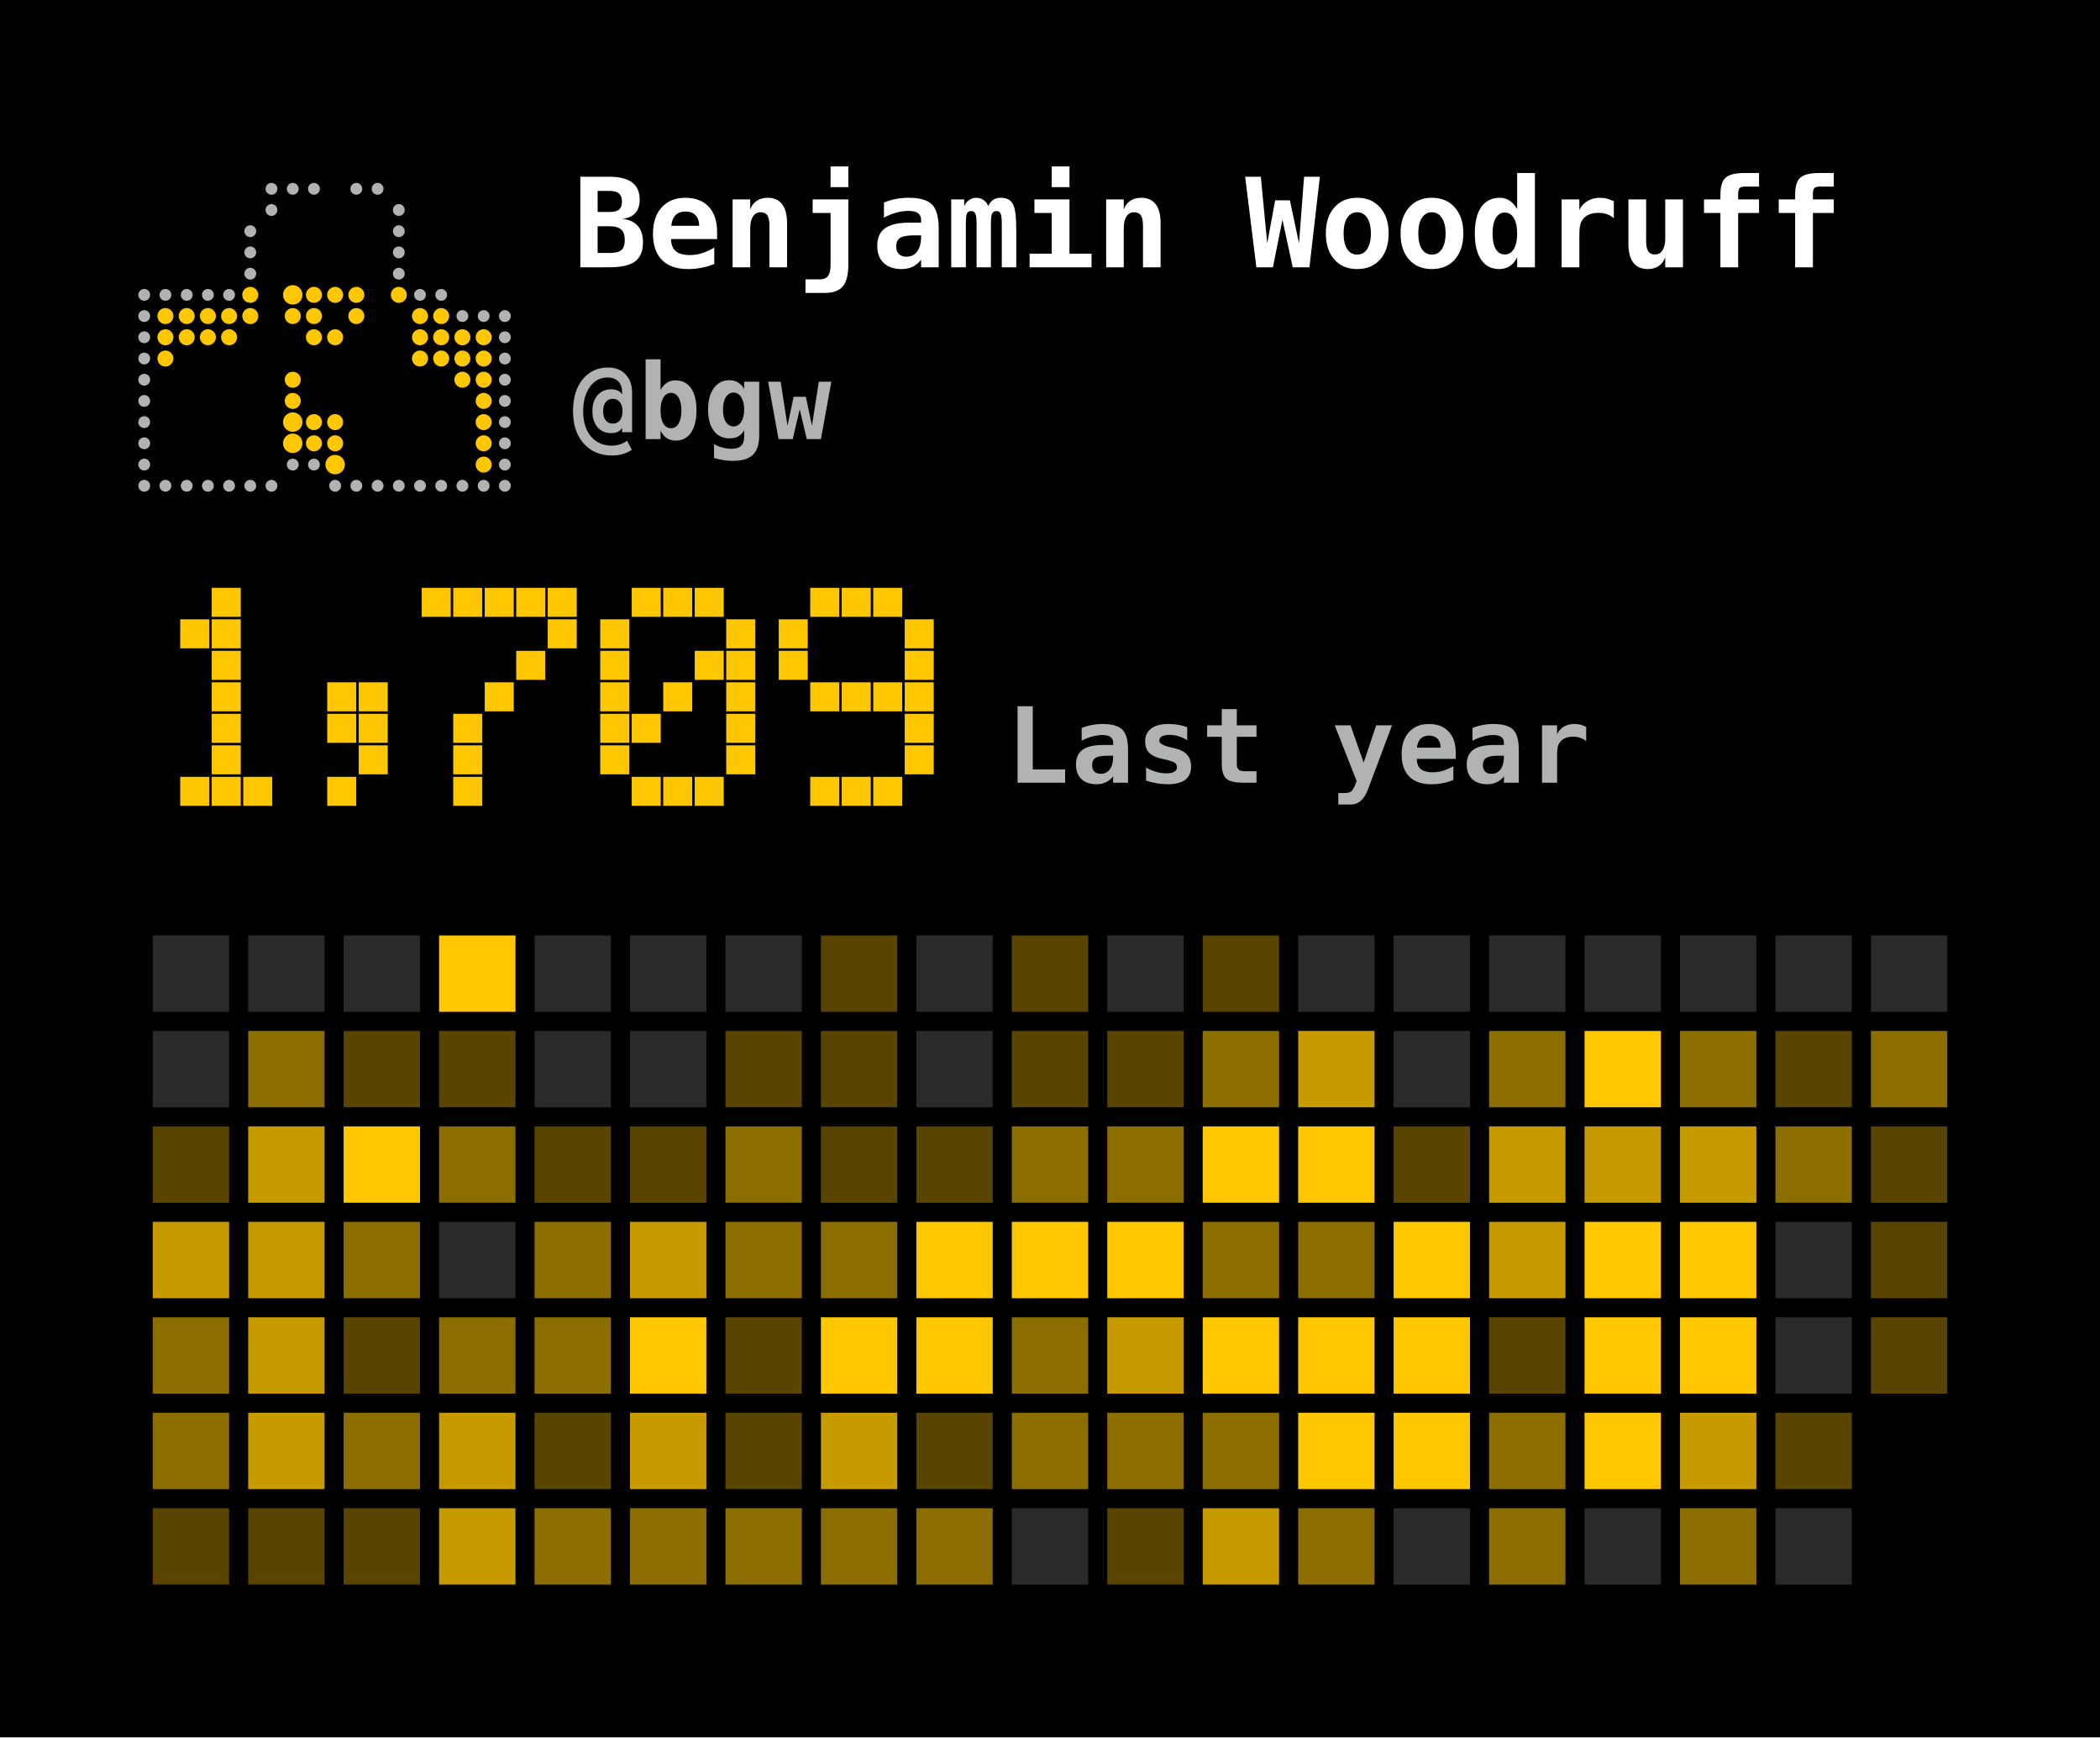
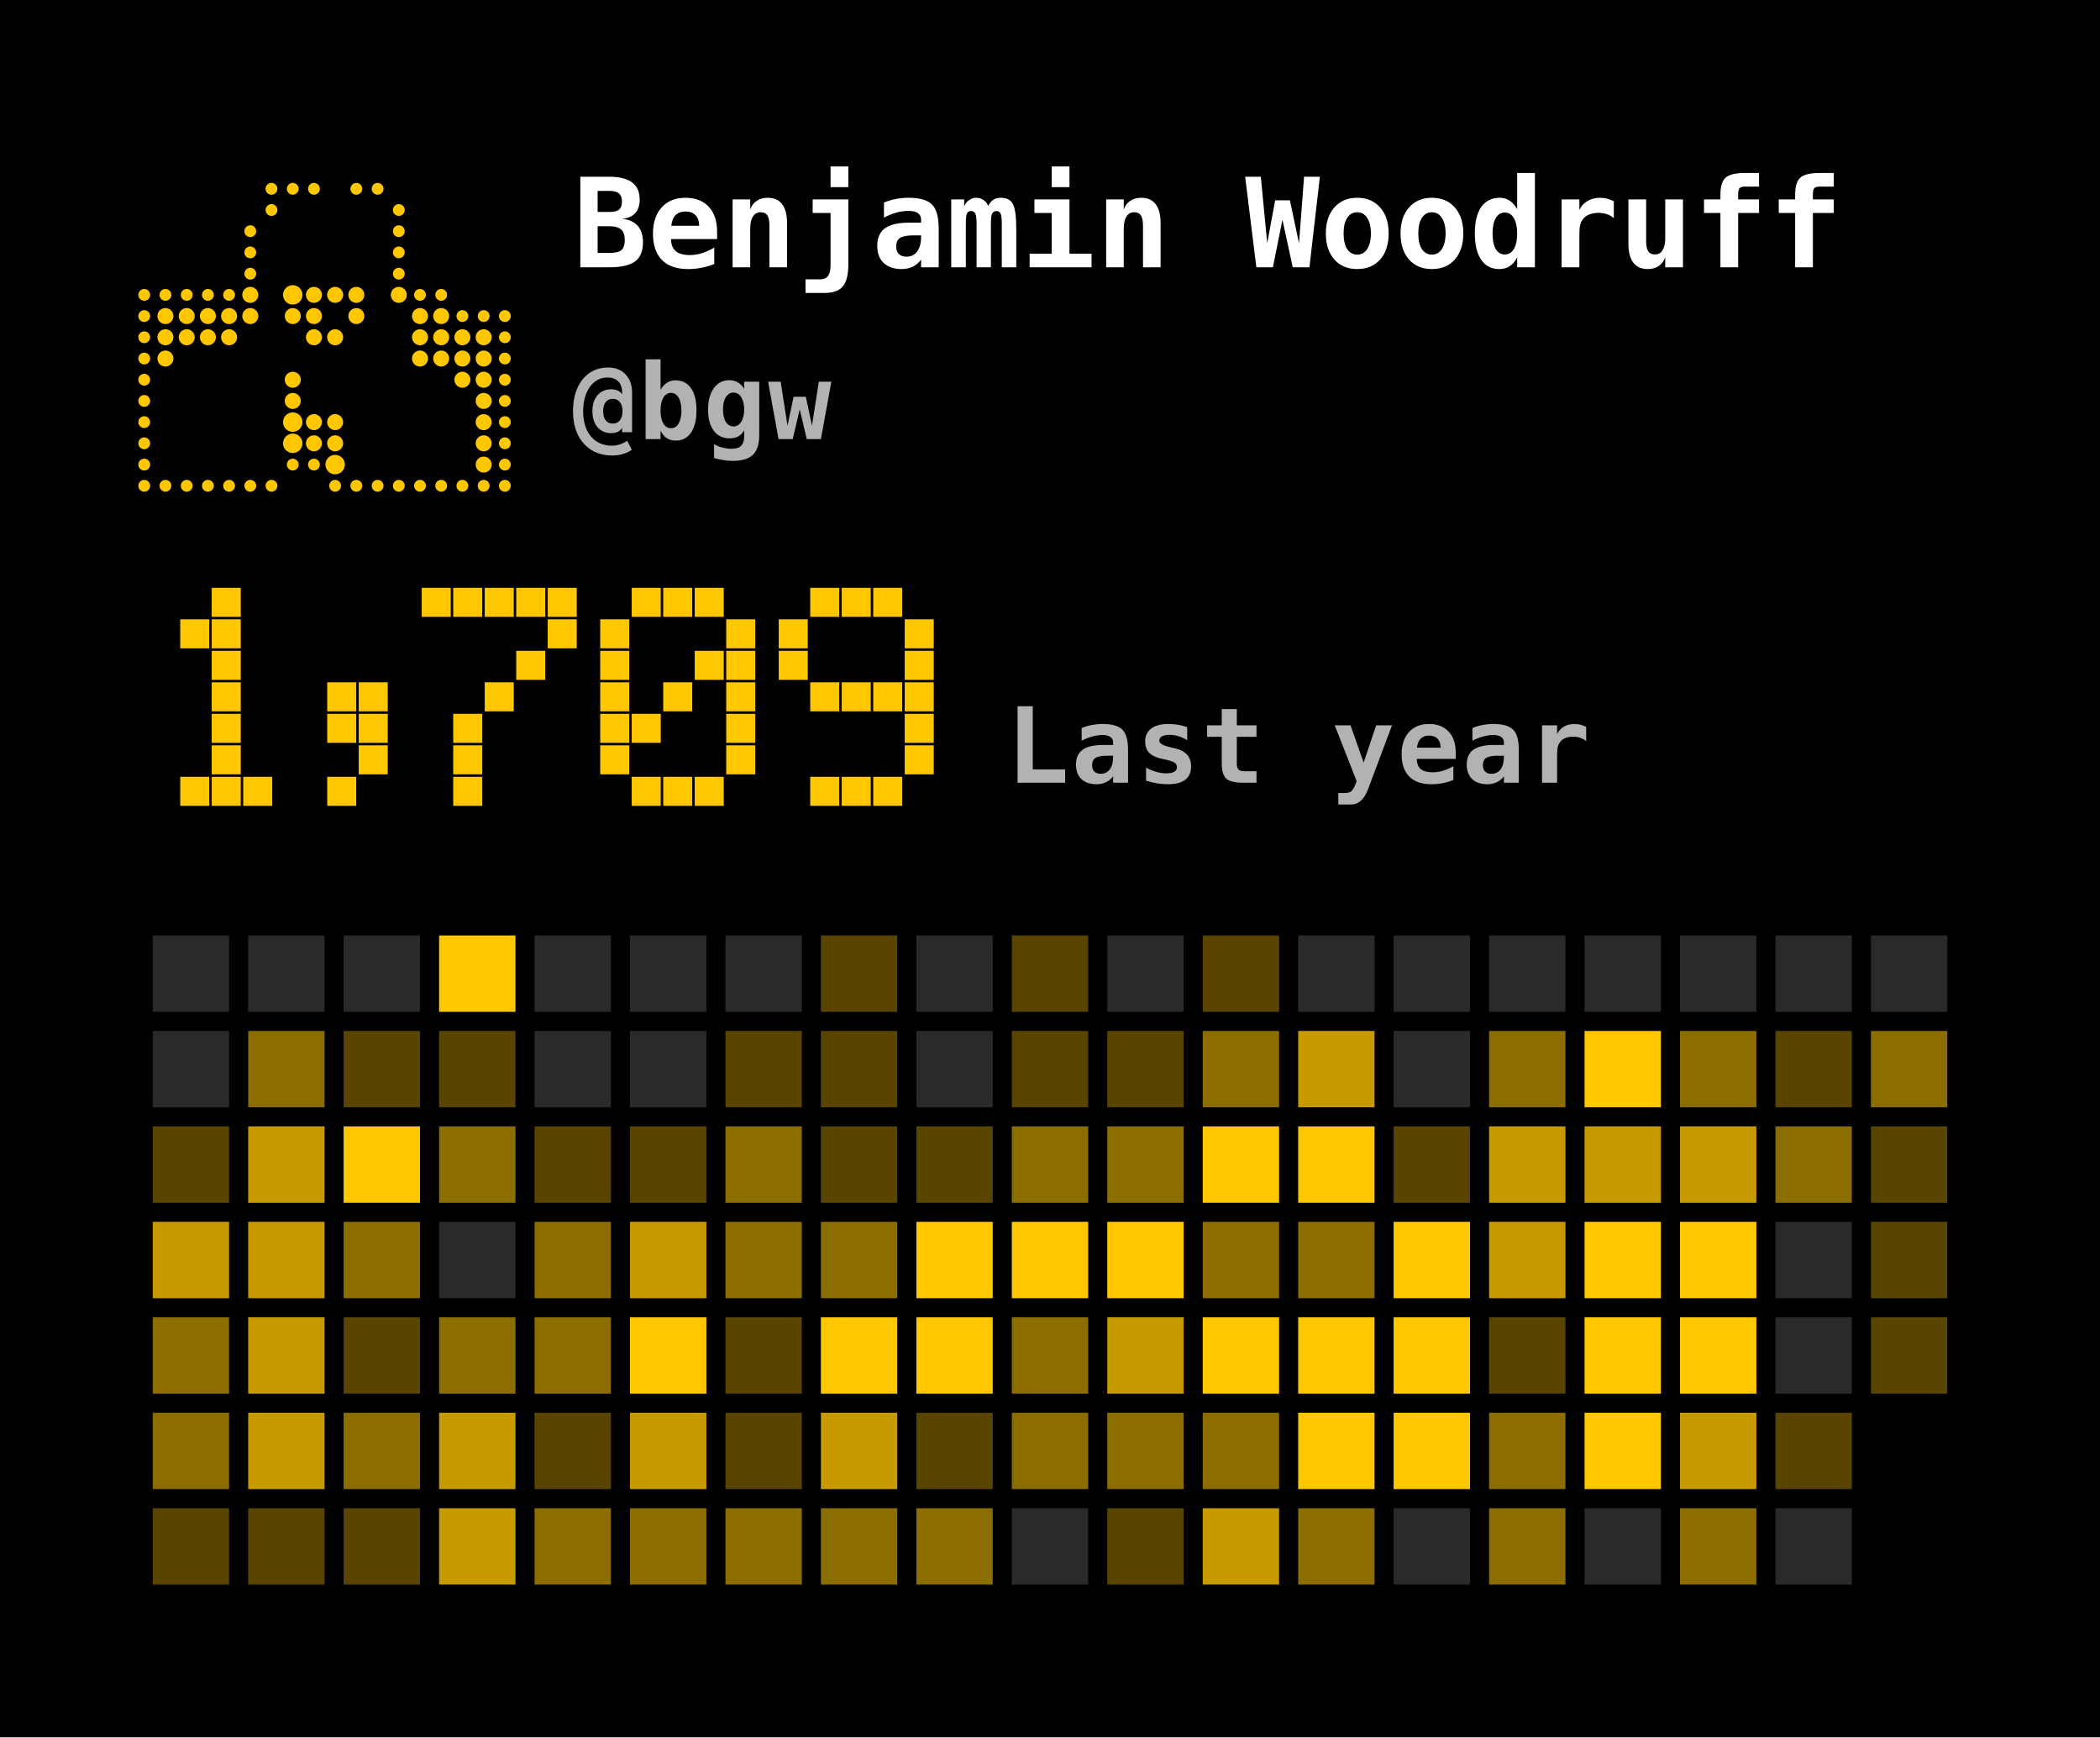
<svg xmlns="http://www.w3.org/2000/svg" width="220" height="182" viewBox="0 0 220 182" role="img">
  <rect width="220" height="182" fill="#000000" />
  <rect x="14" y="14" width="0" height="0" fill="#FFC700" />
-   <circle cx="28.44" cy="19.78" r="0.62" fill="#B1B3B3" />
-   <circle cx="30.67" cy="19.78" r="0.62" fill="#B1B3B3" />
-   <circle cx="32.89" cy="19.78" r="0.62" fill="#B1B3B3" />
-   <circle cx="37.33" cy="19.78" r="0.62" fill="#B1B3B3" />
-   <circle cx="39.56" cy="19.78" r="0.62" fill="#B1B3B3" />
-   <circle cx="28.44" cy="22.00" r="0.62" fill="#B1B3B3" />
-   <circle cx="41.78" cy="22.00" r="0.62" fill="#B1B3B3" />
-   <circle cx="26.22" cy="24.22" r="0.62" fill="#B1B3B3" />
-   <circle cx="41.78" cy="24.22" r="0.62" fill="#B1B3B3" />
-   <circle cx="26.22" cy="26.44" r="0.62" fill="#B1B3B3" />
-   <circle cx="41.78" cy="26.44" r="0.62" fill="#B1B3B3" />
-   <circle cx="26.22" cy="28.67" r="0.62" fill="#B1B3B3" />
-   <circle cx="41.78" cy="28.67" r="0.62" fill="#B1B3B3" />
-   <circle cx="15.11" cy="30.89" r="0.62" fill="#B1B3B3" />
-   <circle cx="17.33" cy="30.89" r="0.62" fill="#B1B3B3" />
-   <circle cx="19.56" cy="30.89" r="0.62" fill="#B1B3B3" />
-   <circle cx="21.78" cy="30.89" r="0.62" fill="#B1B3B3" />
-   <circle cx="24.00" cy="30.89" r="0.62" fill="#B1B3B3" />
+   <circle cx="28.44" cy="19.78" r="0.62" fill="#FFC700" />
+   <circle cx="30.67" cy="19.78" r="0.62" fill="#FFC700" />
+   <circle cx="32.89" cy="19.78" r="0.62" fill="#FFC700" />
+   <circle cx="37.33" cy="19.78" r="0.62" fill="#FFC700" />
+   <circle cx="39.56" cy="19.78" r="0.62" fill="#FFC700" />
+   <circle cx="28.44" cy="22.00" r="0.62" fill="#FFC700" />
+   <circle cx="41.78" cy="22.00" r="0.62" fill="#FFC700" />
+   <circle cx="26.22" cy="24.22" r="0.62" fill="#FFC700" />
+   <circle cx="41.78" cy="24.22" r="0.62" fill="#FFC700" />
+   <circle cx="26.22" cy="26.44" r="0.62" fill="#FFC700" />
+   <circle cx="41.78" cy="26.44" r="0.62" fill="#FFC700" />
+   <circle cx="26.22" cy="28.67" r="0.62" fill="#FFC700" />
+   <circle cx="41.78" cy="28.67" r="0.62" fill="#FFC700" />
+   <circle cx="15.11" cy="30.89" r="0.62" fill="#FFC700" />
+   <circle cx="17.33" cy="30.89" r="0.62" fill="#FFC700" />
+   <circle cx="19.56" cy="30.89" r="0.62" fill="#FFC700" />
+   <circle cx="21.78" cy="30.89" r="0.62" fill="#FFC700" />
+   <circle cx="24.00" cy="30.89" r="0.62" fill="#FFC700" />
  <circle cx="26.22" cy="30.89" r="0.84" fill="#FFC700" />
  <circle cx="30.67" cy="30.89" r="1.02" fill="#FFC700" />
  <circle cx="32.89" cy="30.89" r="0.84" fill="#FFC700" />
  <circle cx="35.11" cy="30.89" r="0.84" fill="#FFC700" />
  <circle cx="37.33" cy="30.89" r="0.84" fill="#FFC700" />
  <circle cx="41.78" cy="30.89" r="0.84" fill="#FFC700" />
-   <circle cx="44.00" cy="30.89" r="0.62" fill="#B1B3B3" />
-   <circle cx="46.22" cy="30.89" r="0.62" fill="#B1B3B3" />
-   <circle cx="15.11" cy="33.11" r="0.62" fill="#B1B3B3" />
+   <circle cx="44.00" cy="30.89" r="0.62" fill="#FFC700" />
+   <circle cx="46.22" cy="30.89" r="0.62" fill="#FFC700" />
+   <circle cx="15.11" cy="33.11" r="0.62" fill="#FFC700" />
  <circle cx="17.33" cy="33.11" r="0.84" fill="#FFC700" />
  <circle cx="19.56" cy="33.11" r="0.84" fill="#FFC700" />
  <circle cx="21.78" cy="33.11" r="0.84" fill="#FFC700" />
  <circle cx="24.00" cy="33.11" r="0.84" fill="#FFC700" />
  <circle cx="26.22" cy="33.11" r="0.84" fill="#FFC700" />
  <circle cx="30.67" cy="33.11" r="0.84" fill="#FFC700" />
  <circle cx="32.89" cy="33.11" r="0.84" fill="#FFC700" />
  <circle cx="37.33" cy="33.11" r="0.84" fill="#FFC700" />
  <circle cx="44.00" cy="33.11" r="0.84" fill="#FFC700" />
  <circle cx="46.22" cy="33.11" r="0.84" fill="#FFC700" />
-   <circle cx="48.44" cy="33.11" r="0.62" fill="#B1B3B3" />
-   <circle cx="50.67" cy="33.11" r="0.62" fill="#B1B3B3" />
-   <circle cx="52.89" cy="33.11" r="0.62" fill="#B1B3B3" />
-   <circle cx="15.11" cy="35.33" r="0.62" fill="#B1B3B3" />
+   <circle cx="48.44" cy="33.11" r="0.62" fill="#FFC700" />
+   <circle cx="50.67" cy="33.11" r="0.62" fill="#FFC700" />
+   <circle cx="52.89" cy="33.11" r="0.62" fill="#FFC700" />
+   <circle cx="15.11" cy="35.33" r="0.62" fill="#FFC700" />
  <circle cx="17.33" cy="35.33" r="0.84" fill="#FFC700" />
  <circle cx="19.56" cy="35.33" r="0.84" fill="#FFC700" />
  <circle cx="21.78" cy="35.33" r="0.84" fill="#FFC700" />
  <circle cx="24.00" cy="35.33" r="0.84" fill="#FFC700" />
  <circle cx="32.89" cy="35.33" r="0.84" fill="#FFC700" />
  <circle cx="35.11" cy="35.33" r="0.84" fill="#FFC700" />
  <circle cx="44.00" cy="35.33" r="0.84" fill="#FFC700" />
  <circle cx="46.22" cy="35.33" r="0.84" fill="#FFC700" />
  <circle cx="48.44" cy="35.33" r="0.84" fill="#FFC700" />
  <circle cx="50.67" cy="35.33" r="0.84" fill="#FFC700" />
-   <circle cx="52.89" cy="35.33" r="0.62" fill="#B1B3B3" />
-   <circle cx="15.11" cy="37.56" r="0.62" fill="#B1B3B3" />
+   <circle cx="52.89" cy="35.33" r="0.62" fill="#FFC700" />
+   <circle cx="15.11" cy="37.56" r="0.62" fill="#FFC700" />
  <circle cx="17.33" cy="37.56" r="0.84" fill="#FFC700" />
  <circle cx="44.00" cy="37.56" r="0.84" fill="#FFC700" />
  <circle cx="46.22" cy="37.56" r="0.84" fill="#FFC700" />
  <circle cx="48.44" cy="37.56" r="0.84" fill="#FFC700" />
  <circle cx="50.67" cy="37.56" r="0.84" fill="#FFC700" />
-   <circle cx="52.89" cy="37.56" r="0.62" fill="#B1B3B3" />
-   <circle cx="15.11" cy="39.78" r="0.62" fill="#B1B3B3" />
+   <circle cx="52.89" cy="37.56" r="0.62" fill="#FFC700" />
+   <circle cx="15.11" cy="39.78" r="0.62" fill="#FFC700" />
  <circle cx="30.67" cy="39.78" r="0.84" fill="#FFC700" />
  <circle cx="48.44" cy="39.78" r="0.84" fill="#FFC700" />
  <circle cx="50.67" cy="39.78" r="0.84" fill="#FFC700" />
-   <circle cx="52.89" cy="39.78" r="0.62" fill="#B1B3B3" />
-   <circle cx="15.11" cy="42.00" r="0.62" fill="#B1B3B3" />
+   <circle cx="52.89" cy="39.78" r="0.62" fill="#FFC700" />
+   <circle cx="15.11" cy="42.00" r="0.62" fill="#FFC700" />
  <circle cx="30.67" cy="42.00" r="0.84" fill="#FFC700" />
  <circle cx="50.67" cy="42.00" r="0.84" fill="#FFC700" />
-   <circle cx="52.89" cy="42.00" r="0.62" fill="#B1B3B3" />
-   <circle cx="15.11" cy="44.22" r="0.62" fill="#B1B3B3" />
+   <circle cx="52.89" cy="42.00" r="0.62" fill="#FFC700" />
+   <circle cx="15.11" cy="44.22" r="0.62" fill="#FFC700" />
  <circle cx="30.67" cy="44.22" r="1.02" fill="#FFC700" />
  <circle cx="32.89" cy="44.22" r="0.84" fill="#FFC700" />
  <circle cx="35.11" cy="44.22" r="0.84" fill="#FFC700" />
  <circle cx="50.67" cy="44.22" r="0.84" fill="#FFC700" />
-   <circle cx="52.89" cy="44.22" r="0.62" fill="#B1B3B3" />
-   <circle cx="15.11" cy="46.44" r="0.62" fill="#B1B3B3" />
+   <circle cx="52.89" cy="44.22" r="0.62" fill="#FFC700" />
+   <circle cx="15.11" cy="46.44" r="0.62" fill="#FFC700" />
  <circle cx="30.67" cy="46.44" r="1.02" fill="#FFC700" />
  <circle cx="32.89" cy="46.44" r="0.84" fill="#FFC700" />
  <circle cx="35.11" cy="46.44" r="0.84" fill="#FFC700" />
  <circle cx="50.67" cy="46.44" r="0.84" fill="#FFC700" />
-   <circle cx="52.89" cy="46.44" r="0.62" fill="#B1B3B3" />
-   <circle cx="15.11" cy="48.67" r="0.62" fill="#B1B3B3" />
-   <circle cx="30.67" cy="48.67" r="0.62" fill="#B1B3B3" />
-   <circle cx="32.89" cy="48.67" r="0.62" fill="#B1B3B3" />
+   <circle cx="52.89" cy="46.44" r="0.62" fill="#FFC700" />
+   <circle cx="15.11" cy="48.67" r="0.62" fill="#FFC700" />
+   <circle cx="30.67" cy="48.67" r="0.62" fill="#FFC700" />
+   <circle cx="32.89" cy="48.67" r="0.62" fill="#FFC700" />
  <circle cx="35.11" cy="48.67" r="1.02" fill="#FFC700" />
  <circle cx="50.67" cy="48.67" r="0.84" fill="#FFC700" />
-   <circle cx="52.89" cy="48.67" r="0.62" fill="#B1B3B3" />
-   <circle cx="15.11" cy="50.89" r="0.62" fill="#B1B3B3" />
-   <circle cx="17.33" cy="50.89" r="0.62" fill="#B1B3B3" />
-   <circle cx="19.56" cy="50.89" r="0.62" fill="#B1B3B3" />
-   <circle cx="21.78" cy="50.89" r="0.62" fill="#B1B3B3" />
-   <circle cx="24.00" cy="50.89" r="0.62" fill="#B1B3B3" />
-   <circle cx="26.22" cy="50.89" r="0.62" fill="#B1B3B3" />
-   <circle cx="28.44" cy="50.89" r="0.62" fill="#B1B3B3" />
-   <circle cx="35.11" cy="50.89" r="0.62" fill="#B1B3B3" />
-   <circle cx="37.33" cy="50.89" r="0.62" fill="#B1B3B3" />
-   <circle cx="39.56" cy="50.89" r="0.62" fill="#B1B3B3" />
-   <circle cx="41.78" cy="50.89" r="0.62" fill="#B1B3B3" />
-   <circle cx="44.00" cy="50.89" r="0.62" fill="#B1B3B3" />
-   <circle cx="46.22" cy="50.89" r="0.62" fill="#B1B3B3" />
-   <circle cx="48.44" cy="50.89" r="0.62" fill="#B1B3B3" />
-   <circle cx="50.67" cy="50.89" r="0.62" fill="#B1B3B3" />
-   <circle cx="52.89" cy="50.89" r="0.62" fill="#B1B3B3" />
+   <circle cx="52.89" cy="48.67" r="0.62" fill="#FFC700" />
+   <circle cx="15.11" cy="50.89" r="0.62" fill="#FFC700" />
+   <circle cx="17.33" cy="50.89" r="0.62" fill="#FFC700" />
+   <circle cx="19.56" cy="50.89" r="0.62" fill="#FFC700" />
+   <circle cx="21.78" cy="50.89" r="0.62" fill="#FFC700" />
+   <circle cx="24.00" cy="50.89" r="0.62" fill="#FFC700" />
+   <circle cx="26.22" cy="50.89" r="0.62" fill="#FFC700" />
+   <circle cx="28.44" cy="50.89" r="0.62" fill="#FFC700" />
+   <circle cx="35.11" cy="50.89" r="0.62" fill="#FFC700" />
+   <circle cx="37.33" cy="50.89" r="0.62" fill="#FFC700" />
+   <circle cx="39.56" cy="50.89" r="0.62" fill="#FFC700" />
+   <circle cx="41.78" cy="50.89" r="0.62" fill="#FFC700" />
+   <circle cx="44.00" cy="50.89" r="0.62" fill="#FFC700" />
+   <circle cx="46.22" cy="50.89" r="0.62" fill="#FFC700" />
+   <circle cx="48.44" cy="50.89" r="0.62" fill="#FFC700" />
+   <circle cx="50.67" cy="50.89" r="0.62" fill="#FFC700" />
+   <circle cx="52.89" cy="50.89" r="0.62" fill="#FFC700" />
  <text x="60" y="28" fill="#FFFFFF" text-anchor="start" font-family="ui-monospace, Geist Mono, monospace" font-weight="700" font-size="13" letter-spacing="0" dominant-baseline="auto">Benjamin Woodruff ‮</text>
  <text x="60" y="46" fill="#B1B3B3" text-anchor="start" font-family="ui-monospace, Geist Mono, monospace" font-weight="700" font-size="11" letter-spacing="0.2" dominant-baseline="auto">@bgw</text>
  <rect x="22.18" y="61.58" width="3.04" height="3.04" fill="#FFC700" />
  <rect x="18.88" y="64.88" width="3.04" height="3.04" fill="#FFC700" />
  <rect x="22.18" y="64.88" width="3.04" height="3.04" fill="#FFC700" />
  <rect x="22.18" y="68.18" width="3.04" height="3.04" fill="#FFC700" />
  <rect x="22.18" y="71.48" width="3.04" height="3.04" fill="#FFC700" />
  <rect x="22.18" y="74.78" width="3.04" height="3.04" fill="#FFC700" />
  <rect x="22.18" y="78.08" width="3.04" height="3.04" fill="#FFC700" />
  <rect x="18.88" y="81.38" width="3.04" height="3.04" fill="#FFC700" />
  <rect x="22.18" y="81.38" width="3.04" height="3.04" fill="#FFC700" />
  <rect x="25.48" y="81.38" width="3.04" height="3.04" fill="#FFC700" />
  <rect x="34.28" y="71.48" width="3.04" height="3.04" fill="#FFC700" />
  <rect x="37.58" y="71.48" width="3.04" height="3.04" fill="#FFC700" />
  <rect x="34.28" y="74.78" width="3.04" height="3.04" fill="#FFC700" />
  <rect x="37.58" y="74.78" width="3.04" height="3.04" fill="#FFC700" />
  <rect x="37.58" y="78.08" width="3.04" height="3.04" fill="#FFC700" />
  <rect x="34.28" y="81.38" width="3.04" height="3.04" fill="#FFC700" />
  <rect x="44.18" y="61.58" width="3.04" height="3.04" fill="#FFC700" />
  <rect x="47.48" y="61.58" width="3.04" height="3.04" fill="#FFC700" />
  <rect x="50.78" y="61.58" width="3.04" height="3.04" fill="#FFC700" />
  <rect x="54.08" y="61.58" width="3.04" height="3.04" fill="#FFC700" />
  <rect x="57.38" y="61.58" width="3.04" height="3.04" fill="#FFC700" />
  <rect x="57.38" y="64.88" width="3.04" height="3.04" fill="#FFC700" />
  <rect x="54.08" y="68.18" width="3.04" height="3.04" fill="#FFC700" />
  <rect x="50.78" y="71.48" width="3.04" height="3.04" fill="#FFC700" />
  <rect x="47.48" y="74.78" width="3.04" height="3.04" fill="#FFC700" />
  <rect x="47.48" y="78.08" width="3.04" height="3.04" fill="#FFC700" />
  <rect x="47.48" y="81.38" width="3.04" height="3.04" fill="#FFC700" />
  <rect x="66.18" y="61.58" width="3.04" height="3.04" fill="#FFC700" />
  <rect x="69.48" y="61.58" width="3.04" height="3.04" fill="#FFC700" />
  <rect x="72.78" y="61.58" width="3.04" height="3.04" fill="#FFC700" />
  <rect x="62.88" y="64.88" width="3.04" height="3.04" fill="#FFC700" />
  <rect x="76.08" y="64.88" width="3.04" height="3.04" fill="#FFC700" />
  <rect x="62.88" y="68.18" width="3.04" height="3.04" fill="#FFC700" />
  <rect x="72.78" y="68.18" width="3.04" height="3.04" fill="#FFC700" />
  <rect x="76.08" y="68.18" width="3.04" height="3.04" fill="#FFC700" />
  <rect x="62.88" y="71.48" width="3.04" height="3.04" fill="#FFC700" />
  <rect x="69.48" y="71.48" width="3.04" height="3.04" fill="#FFC700" />
  <rect x="76.08" y="71.48" width="3.04" height="3.04" fill="#FFC700" />
  <rect x="62.88" y="74.78" width="3.04" height="3.04" fill="#FFC700" />
  <rect x="66.18" y="74.78" width="3.04" height="3.04" fill="#FFC700" />
  <rect x="76.08" y="74.78" width="3.04" height="3.04" fill="#FFC700" />
  <rect x="62.88" y="78.08" width="3.04" height="3.04" fill="#FFC700" />
  <rect x="76.08" y="78.08" width="3.04" height="3.04" fill="#FFC700" />
  <rect x="66.18" y="81.38" width="3.04" height="3.04" fill="#FFC700" />
  <rect x="69.48" y="81.38" width="3.04" height="3.04" fill="#FFC700" />
  <rect x="72.78" y="81.38" width="3.04" height="3.04" fill="#FFC700" />
  <rect x="84.88" y="61.58" width="3.04" height="3.04" fill="#FFC700" />
  <rect x="88.18" y="61.58" width="3.04" height="3.04" fill="#FFC700" />
  <rect x="91.48" y="61.58" width="3.04" height="3.04" fill="#FFC700" />
  <rect x="81.58" y="64.88" width="3.04" height="3.04" fill="#FFC700" />
  <rect x="94.78" y="64.88" width="3.04" height="3.04" fill="#FFC700" />
  <rect x="81.58" y="68.18" width="3.04" height="3.04" fill="#FFC700" />
  <rect x="94.78" y="68.18" width="3.04" height="3.04" fill="#FFC700" />
  <rect x="84.88" y="71.48" width="3.04" height="3.04" fill="#FFC700" />
  <rect x="88.18" y="71.48" width="3.04" height="3.04" fill="#FFC700" />
  <rect x="91.48" y="71.48" width="3.04" height="3.04" fill="#FFC700" />
  <rect x="94.78" y="71.48" width="3.04" height="3.04" fill="#FFC700" />
  <rect x="94.78" y="74.78" width="3.04" height="3.04" fill="#FFC700" />
  <rect x="94.78" y="78.08" width="3.04" height="3.04" fill="#FFC700" />
  <rect x="84.88" y="81.38" width="3.04" height="3.04" fill="#FFC700" />
  <rect x="88.18" y="81.38" width="3.04" height="3.04" fill="#FFC700" />
  <rect x="91.48" y="81.38" width="3.04" height="3.04" fill="#FFC700" />
  <text x="105.4" y="82.0" fill="#B1B3B3" text-anchor="start" font-family="ui-monospace, Geist Mono, monospace" font-weight="700" font-size="11" letter-spacing="0.2" dominant-baseline="auto">Last year</text>
  <rect x="16" y="98" width="8" height="8" fill="#2A2A2A" />
  <rect x="16" y="108" width="8" height="8" fill="#2A2A2A" />
  <rect x="16" y="118" width="8" height="8" fill="#FFC700" opacity="0.35" />
  <rect x="16" y="128" width="8" height="8" fill="#FFC700" opacity="0.78" />
  <rect x="16" y="138" width="8" height="8" fill="#FFC700" opacity="0.55" />
  <rect x="16" y="148" width="8" height="8" fill="#FFC700" opacity="0.55" />
  <rect x="16" y="158" width="8" height="8" fill="#FFC700" opacity="0.35" />
  <rect x="26" y="98" width="8" height="8" fill="#2A2A2A" />
  <rect x="26" y="108" width="8" height="8" fill="#FFC700" opacity="0.55" />
  <rect x="26" y="118" width="8" height="8" fill="#FFC700" opacity="0.78" />
  <rect x="26" y="128" width="8" height="8" fill="#FFC700" opacity="0.78" />
  <rect x="26" y="138" width="8" height="8" fill="#FFC700" opacity="0.78" />
  <rect x="26" y="148" width="8" height="8" fill="#FFC700" opacity="0.78" />
  <rect x="26" y="158" width="8" height="8" fill="#FFC700" opacity="0.35" />
  <rect x="36" y="98" width="8" height="8" fill="#2A2A2A" />
  <rect x="36" y="108" width="8" height="8" fill="#FFC700" opacity="0.35" />
  <rect x="36" y="118" width="8" height="8" fill="#FFC700" />
  <rect x="36" y="128" width="8" height="8" fill="#FFC700" opacity="0.55" />
  <rect x="36" y="138" width="8" height="8" fill="#FFC700" opacity="0.35" />
  <rect x="36" y="148" width="8" height="8" fill="#FFC700" opacity="0.55" />
  <rect x="36" y="158" width="8" height="8" fill="#FFC700" opacity="0.35" />
  <rect x="46" y="98" width="8" height="8" fill="#FFC700" />
  <rect x="46" y="108" width="8" height="8" fill="#FFC700" opacity="0.35" />
  <rect x="46" y="118" width="8" height="8" fill="#FFC700" opacity="0.55" />
  <rect x="46" y="128" width="8" height="8" fill="#2A2A2A" />
  <rect x="46" y="138" width="8" height="8" fill="#FFC700" opacity="0.55" />
  <rect x="46" y="148" width="8" height="8" fill="#FFC700" opacity="0.78" />
  <rect x="46" y="158" width="8" height="8" fill="#FFC700" opacity="0.78" />
  <rect x="56" y="98" width="8" height="8" fill="#2A2A2A" />
  <rect x="56" y="108" width="8" height="8" fill="#2A2A2A" />
  <rect x="56" y="118" width="8" height="8" fill="#FFC700" opacity="0.35" />
  <rect x="56" y="128" width="8" height="8" fill="#FFC700" opacity="0.55" />
  <rect x="56" y="138" width="8" height="8" fill="#FFC700" opacity="0.55" />
  <rect x="56" y="148" width="8" height="8" fill="#FFC700" opacity="0.35" />
  <rect x="56" y="158" width="8" height="8" fill="#FFC700" opacity="0.55" />
  <rect x="66" y="98" width="8" height="8" fill="#2A2A2A" />
  <rect x="66" y="108" width="8" height="8" fill="#2A2A2A" />
  <rect x="66" y="118" width="8" height="8" fill="#FFC700" opacity="0.35" />
  <rect x="66" y="128" width="8" height="8" fill="#FFC700" opacity="0.78" />
  <rect x="66" y="138" width="8" height="8" fill="#FFC700" />
  <rect x="66" y="148" width="8" height="8" fill="#FFC700" opacity="0.78" />
  <rect x="66" y="158" width="8" height="8" fill="#FFC700" opacity="0.55" />
  <rect x="76" y="98" width="8" height="8" fill="#2A2A2A" />
  <rect x="76" y="108" width="8" height="8" fill="#FFC700" opacity="0.35" />
  <rect x="76" y="118" width="8" height="8" fill="#FFC700" opacity="0.55" />
  <rect x="76" y="128" width="8" height="8" fill="#FFC700" opacity="0.55" />
  <rect x="76" y="138" width="8" height="8" fill="#FFC700" opacity="0.35" />
  <rect x="76" y="148" width="8" height="8" fill="#FFC700" opacity="0.35" />
  <rect x="76" y="158" width="8" height="8" fill="#FFC700" opacity="0.55" />
  <rect x="86" y="98" width="8" height="8" fill="#FFC700" opacity="0.35" />
  <rect x="86" y="108" width="8" height="8" fill="#FFC700" opacity="0.35" />
  <rect x="86" y="118" width="8" height="8" fill="#FFC700" opacity="0.35" />
  <rect x="86" y="128" width="8" height="8" fill="#FFC700" opacity="0.55" />
  <rect x="86" y="138" width="8" height="8" fill="#FFC700" />
  <rect x="86" y="148" width="8" height="8" fill="#FFC700" opacity="0.78" />
  <rect x="86" y="158" width="8" height="8" fill="#FFC700" opacity="0.55" />
  <rect x="96" y="98" width="8" height="8" fill="#2A2A2A" />
  <rect x="96" y="108" width="8" height="8" fill="#2A2A2A" />
  <rect x="96" y="118" width="8" height="8" fill="#FFC700" opacity="0.35" />
  <rect x="96" y="128" width="8" height="8" fill="#FFC700" />
  <rect x="96" y="138" width="8" height="8" fill="#FFC700" />
  <rect x="96" y="148" width="8" height="8" fill="#FFC700" opacity="0.35" />
  <rect x="96" y="158" width="8" height="8" fill="#FFC700" opacity="0.55" />
  <rect x="106" y="98" width="8" height="8" fill="#FFC700" opacity="0.35" />
  <rect x="106" y="108" width="8" height="8" fill="#FFC700" opacity="0.35" />
  <rect x="106" y="118" width="8" height="8" fill="#FFC700" opacity="0.55" />
  <rect x="106" y="128" width="8" height="8" fill="#FFC700" />
  <rect x="106" y="138" width="8" height="8" fill="#FFC700" opacity="0.55" />
  <rect x="106" y="148" width="8" height="8" fill="#FFC700" opacity="0.55" />
  <rect x="106" y="158" width="8" height="8" fill="#2A2A2A" />
  <rect x="116" y="98" width="8" height="8" fill="#2A2A2A" />
  <rect x="116" y="108" width="8" height="8" fill="#FFC700" opacity="0.35" />
  <rect x="116" y="118" width="8" height="8" fill="#FFC700" opacity="0.55" />
  <rect x="116" y="128" width="8" height="8" fill="#FFC700" />
  <rect x="116" y="138" width="8" height="8" fill="#FFC700" opacity="0.78" />
  <rect x="116" y="148" width="8" height="8" fill="#FFC700" opacity="0.55" />
  <rect x="116" y="158" width="8" height="8" fill="#FFC700" opacity="0.35" />
  <rect x="126" y="98" width="8" height="8" fill="#FFC700" opacity="0.35" />
  <rect x="126" y="108" width="8" height="8" fill="#FFC700" opacity="0.55" />
  <rect x="126" y="118" width="8" height="8" fill="#FFC700" />
  <rect x="126" y="128" width="8" height="8" fill="#FFC700" opacity="0.55" />
  <rect x="126" y="138" width="8" height="8" fill="#FFC700" />
  <rect x="126" y="148" width="8" height="8" fill="#FFC700" opacity="0.55" />
  <rect x="126" y="158" width="8" height="8" fill="#FFC700" opacity="0.78" />
  <rect x="136" y="98" width="8" height="8" fill="#2A2A2A" />
  <rect x="136" y="108" width="8" height="8" fill="#FFC700" opacity="0.78" />
  <rect x="136" y="118" width="8" height="8" fill="#FFC700" />
  <rect x="136" y="128" width="8" height="8" fill="#FFC700" opacity="0.55" />
  <rect x="136" y="138" width="8" height="8" fill="#FFC700" />
  <rect x="136" y="148" width="8" height="8" fill="#FFC700" />
  <rect x="136" y="158" width="8" height="8" fill="#FFC700" opacity="0.55" />
  <rect x="146" y="98" width="8" height="8" fill="#2A2A2A" />
  <rect x="146" y="108" width="8" height="8" fill="#2A2A2A" />
  <rect x="146" y="118" width="8" height="8" fill="#FFC700" opacity="0.35" />
  <rect x="146" y="128" width="8" height="8" fill="#FFC700" />
  <rect x="146" y="138" width="8" height="8" fill="#FFC700" />
  <rect x="146" y="148" width="8" height="8" fill="#FFC700" />
  <rect x="146" y="158" width="8" height="8" fill="#2A2A2A" />
  <rect x="156" y="98" width="8" height="8" fill="#2A2A2A" />
  <rect x="156" y="108" width="8" height="8" fill="#FFC700" opacity="0.55" />
  <rect x="156" y="118" width="8" height="8" fill="#FFC700" opacity="0.78" />
  <rect x="156" y="128" width="8" height="8" fill="#FFC700" opacity="0.78" />
  <rect x="156" y="138" width="8" height="8" fill="#FFC700" opacity="0.35" />
  <rect x="156" y="148" width="8" height="8" fill="#FFC700" opacity="0.55" />
  <rect x="156" y="158" width="8" height="8" fill="#FFC700" opacity="0.55" />
  <rect x="166" y="98" width="8" height="8" fill="#2A2A2A" />
  <rect x="166" y="108" width="8" height="8" fill="#FFC700" />
  <rect x="166" y="118" width="8" height="8" fill="#FFC700" opacity="0.78" />
  <rect x="166" y="128" width="8" height="8" fill="#FFC700" />
  <rect x="166" y="138" width="8" height="8" fill="#FFC700" />
  <rect x="166" y="148" width="8" height="8" fill="#FFC700" />
  <rect x="166" y="158" width="8" height="8" fill="#2A2A2A" />
  <rect x="176" y="98" width="8" height="8" fill="#2A2A2A" />
  <rect x="176" y="108" width="8" height="8" fill="#FFC700" opacity="0.55" />
  <rect x="176" y="118" width="8" height="8" fill="#FFC700" opacity="0.78" />
  <rect x="176" y="128" width="8" height="8" fill="#FFC700" />
  <rect x="176" y="138" width="8" height="8" fill="#FFC700" />
  <rect x="176" y="148" width="8" height="8" fill="#FFC700" opacity="0.78" />
  <rect x="176" y="158" width="8" height="8" fill="#FFC700" opacity="0.55" />
  <rect x="186" y="98" width="8" height="8" fill="#2A2A2A" />
  <rect x="186" y="108" width="8" height="8" fill="#FFC700" opacity="0.35" />
  <rect x="186" y="118" width="8" height="8" fill="#FFC700" opacity="0.55" />
  <rect x="186" y="128" width="8" height="8" fill="#2A2A2A" />
  <rect x="186" y="138" width="8" height="8" fill="#2A2A2A" />
  <rect x="186" y="148" width="8" height="8" fill="#FFC700" opacity="0.35" />
  <rect x="186" y="158" width="8" height="8" fill="#2A2A2A" />
  <rect x="196" y="98" width="8" height="8" fill="#2A2A2A" />
  <rect x="196" y="108" width="8" height="8" fill="#FFC700" opacity="0.55" />
  <rect x="196" y="118" width="8" height="8" fill="#FFC700" opacity="0.35" />
  <rect x="196" y="128" width="8" height="8" fill="#FFC700" opacity="0.35" />
  <rect x="196" y="138" width="8" height="8" fill="#FFC700" opacity="0.35" />
</svg>
